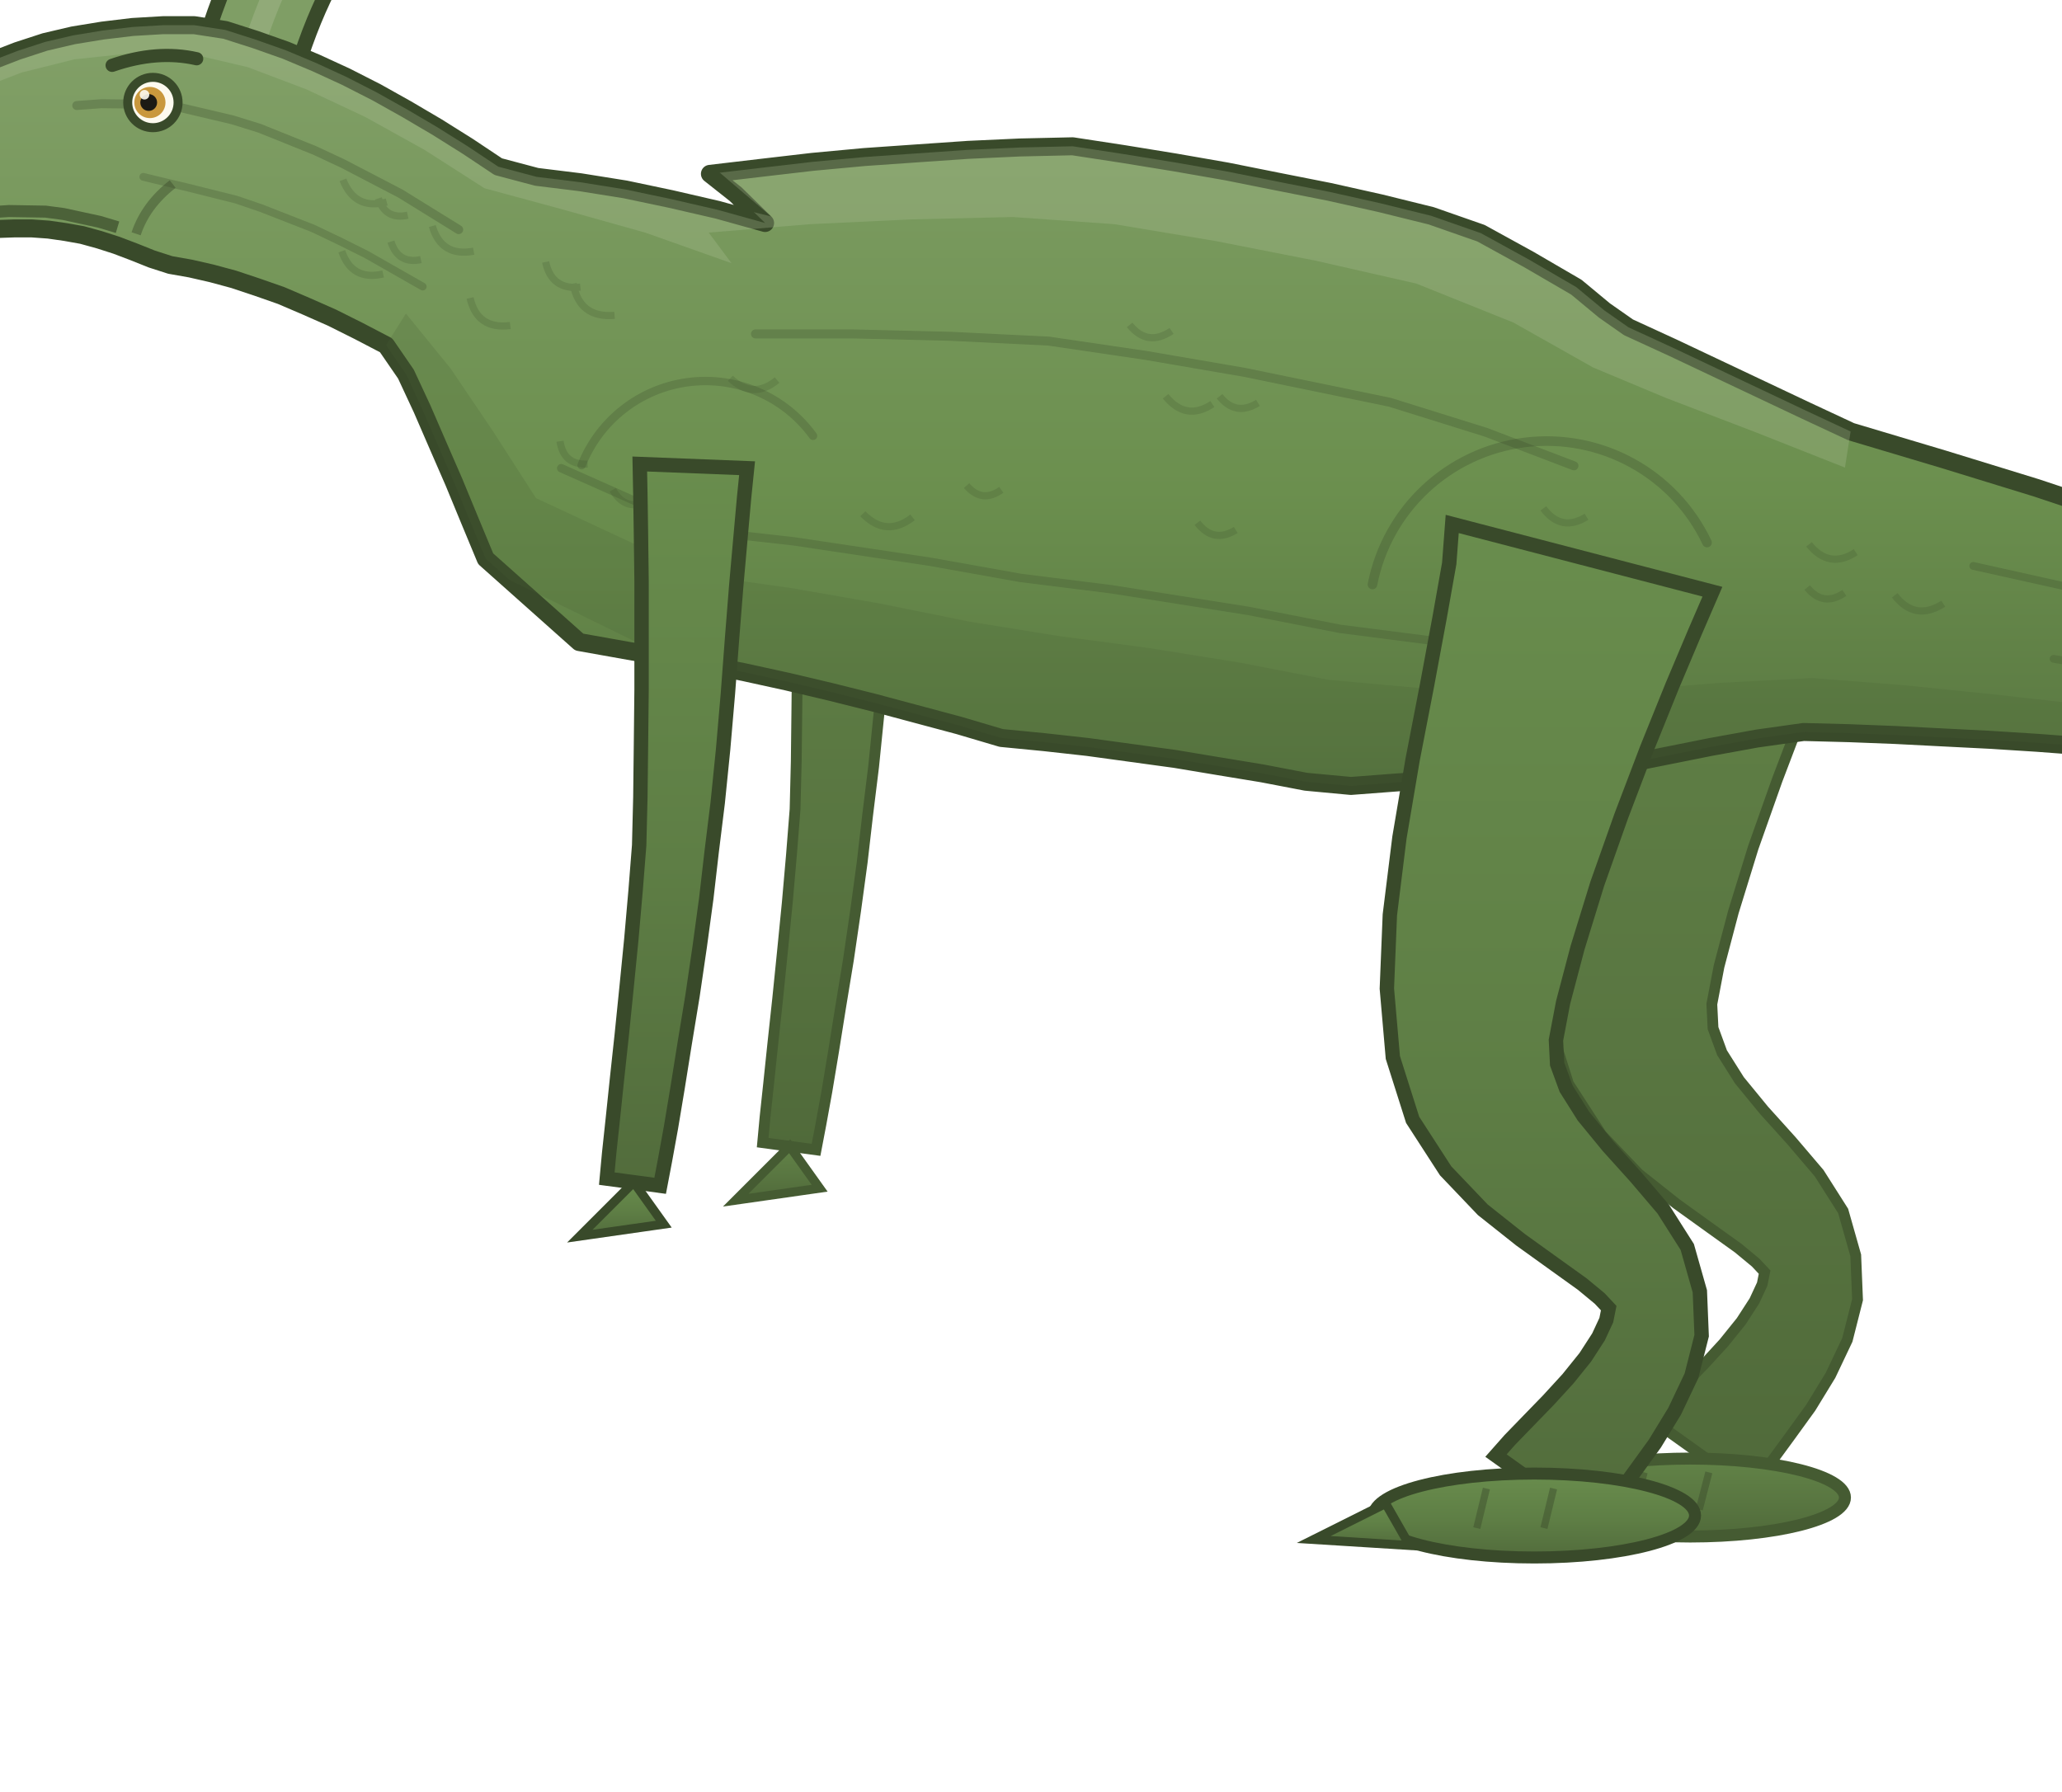
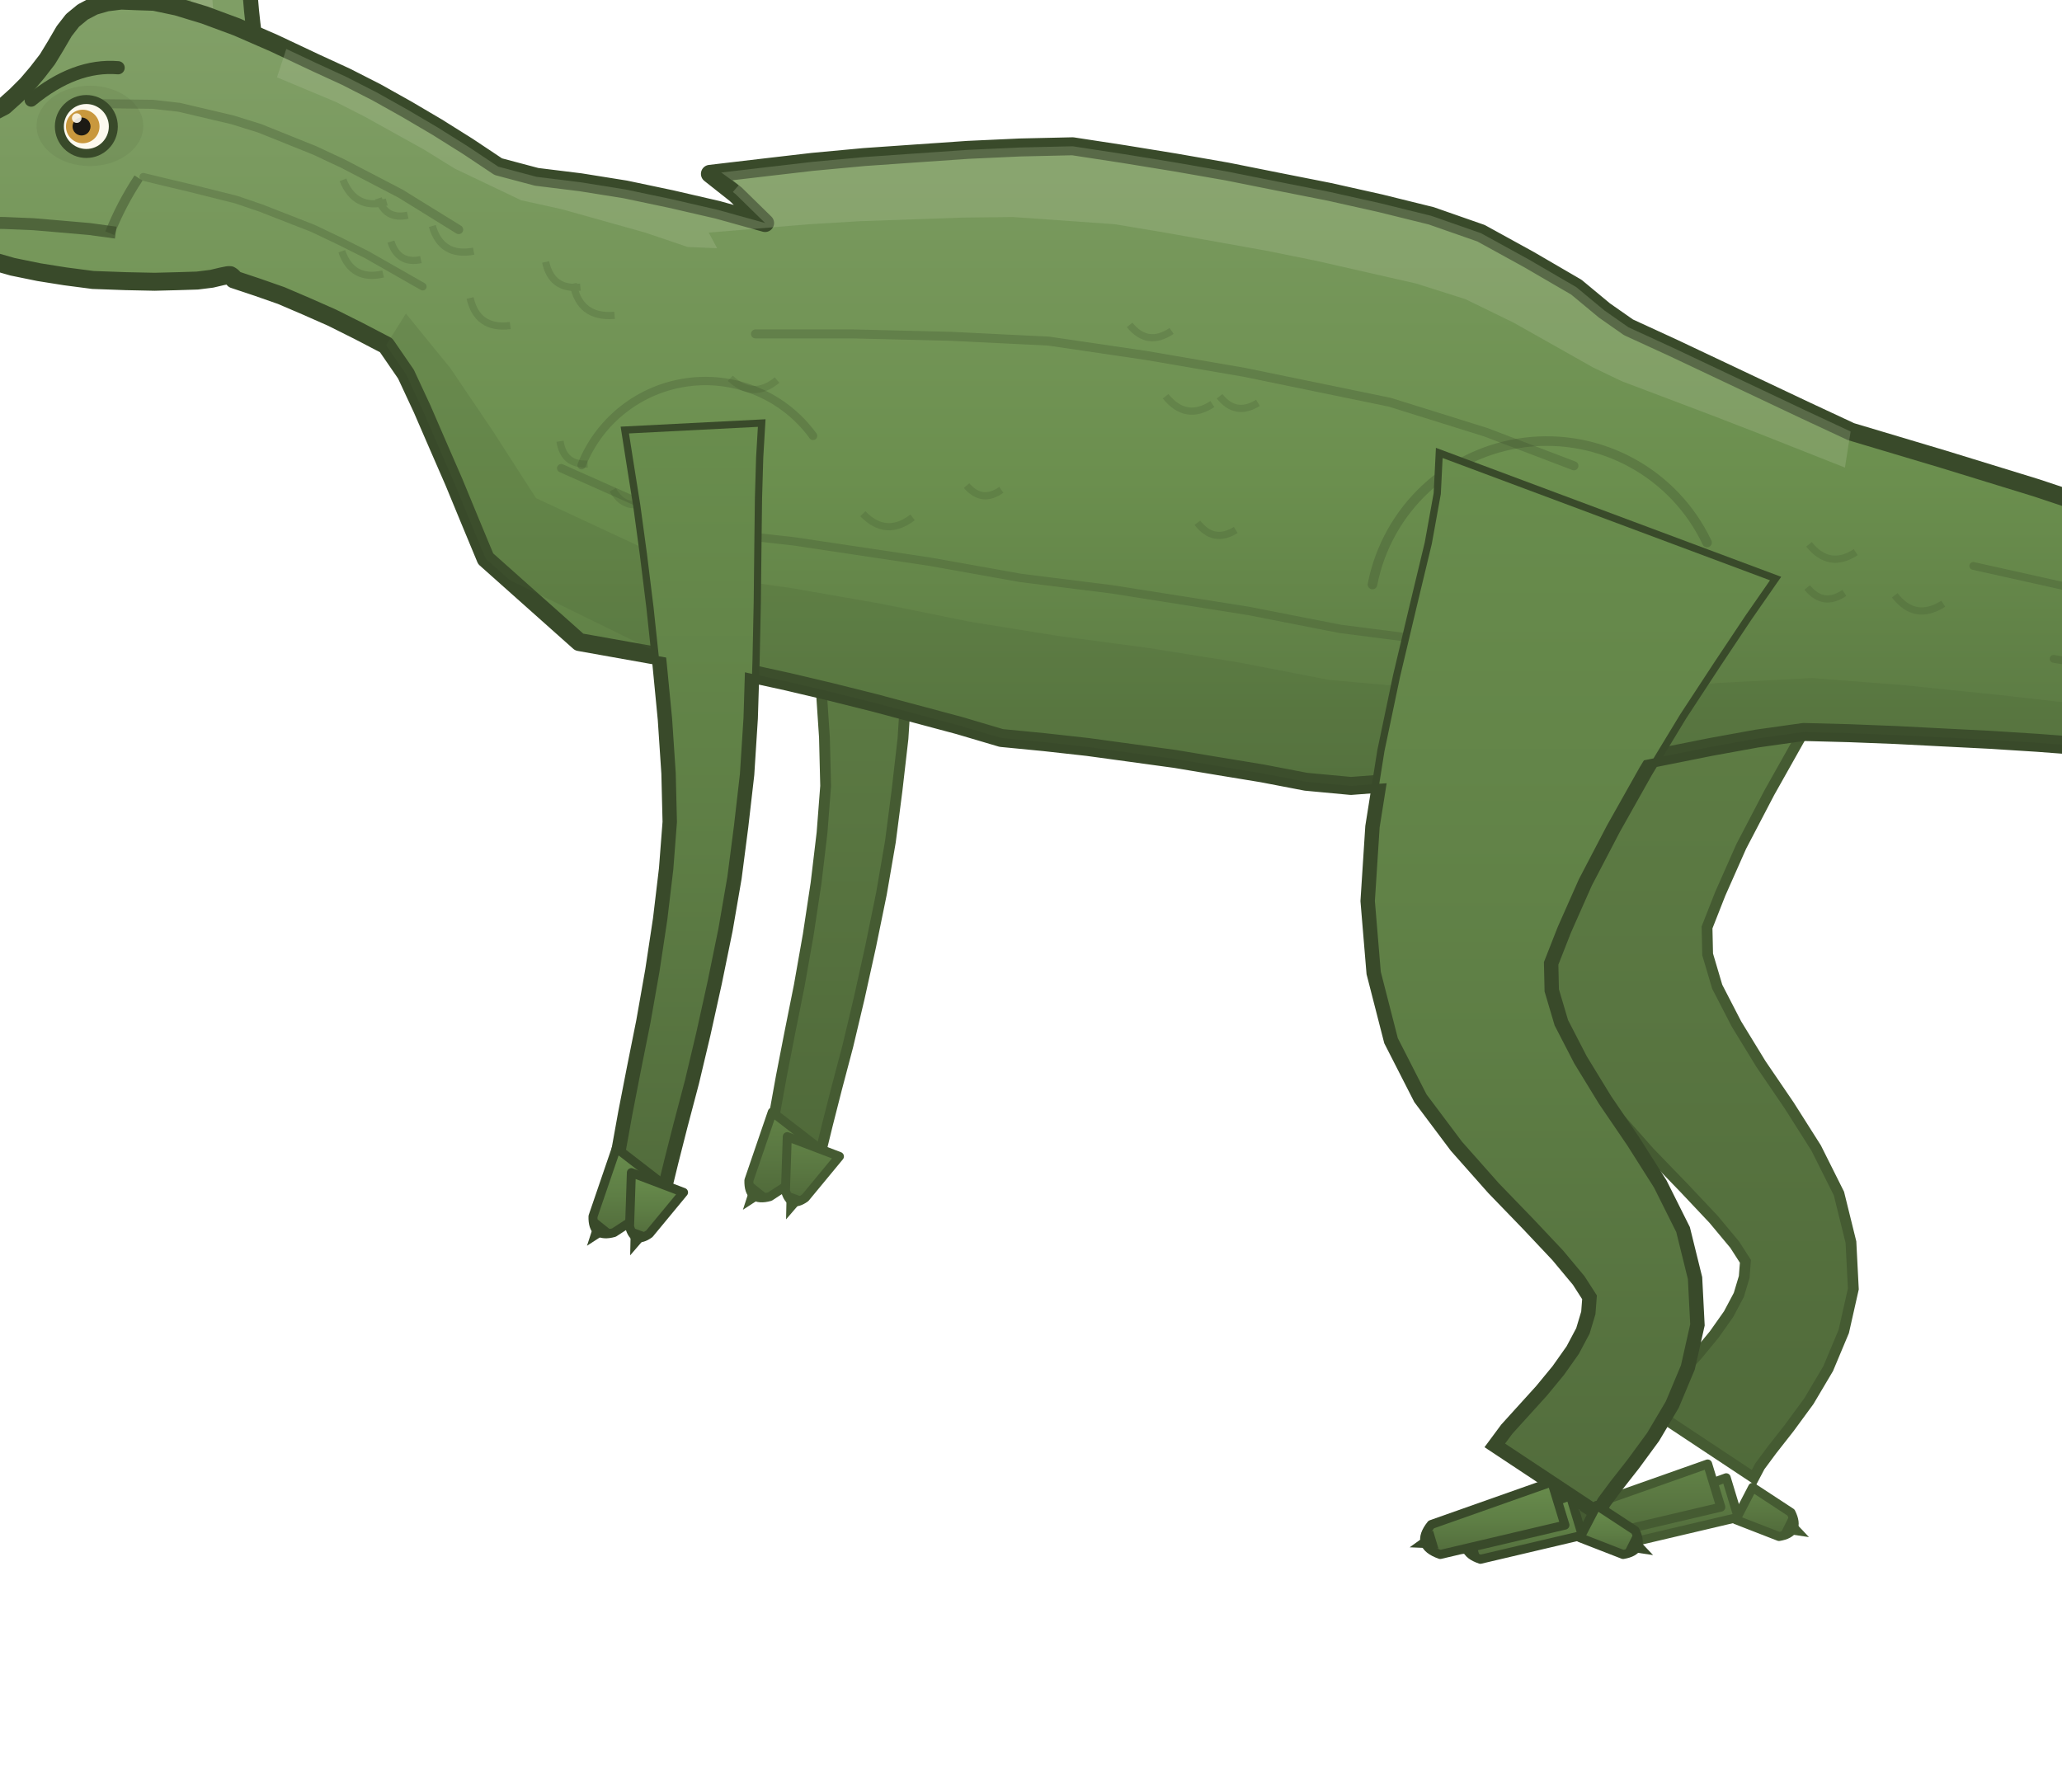
<svg xmlns="http://www.w3.org/2000/svg" viewBox="245.1 211.2 343.9 298.8" role="img" aria-label="Parasaurolophus stance">
  <defs>
    <clipPath id="bod-part-parasaurolophus-stance">
-       <path d="M741.1 351.9L732.5 348.2L723.9 344.5L715.4 340.9L706.9 337.4L698.5 334L690.1 330.6L681.7 327.3L673.4 324L665.1 320.8L656.9 317.7L648.7 314.7L640.6 311.7L632.5 308.7L624.5 305.9L616.4 303.1L608.5 300.4L600.5 297.7L592.6 295.2L584.8 292.6L577 290.2L569.2 287.8L561.5 285.5L553.8 283.2L546.3 279.7L538.9 276.2L531.5 272.7L524.1 269.2L516.7 265.8L512.7 263L508 259.1L500.1 254.5L492.1 250.1L483.8 247.2L475.3 245.1L466.8 243.2L458.2 241.5L449.7 239.8L441.1 238.3L432.5 236.9L424 235.6L415.2 235.8L406.5 236.2L397.8 236.8L389.2 237.4L380.6 238.2L372 239.2L363.5 240.2L367.8 243.6L372.7 248.4L364.8 246.2L357 244.4L349.4 242.8L341.9 241.6L334.6 240.7L328.2 239L323.1 235.6L318 232.4L312.9 229.4L307.9 226.6L302.8 224L297.8 221.7L292.8 219.6L287.7 217.8L282.7 216.2L277.5 215.4L272.3 215.4L267.2 215.7L262.2 216.3L257.3 217.1L252.6 218.2L248 219.7L243.6 221.4L239.4 223.4L235.4 225.6L231.6 228.1L227.9 230.8L224.8 233.5L235.4 251.5L238.7 250.5L241.7 249.9L244.6 249.4L247.5 249.3L250.4 249.3L253.2 249.5L256 249.9L258.8 250.4L261.7 251.2L264.5 252.1L267.4 253.2L270.4 254.4L273.5 255.4L276.9 256L280.4 256.8L284.1 257.8L288 259.1L292 260.5L296.2 262.3L300.5 264.2L304.9 266.4L309.5 268.8L312.8 273.6L315.5 279.4L318.1 285.4L320.8 291.6L323.4 297.9L326.1 304.4L341.7 318.3L361.9 321.9L369.1 323.3L376.4 324.9L383.6 326.6L390.8 328.4L397.9 330.3L405 332.2L412.1 334.3L419.3 335L426.5 335.8L433.8 336.8L441.1 337.8L448.3 339L455.6 340.2L462.9 341.6L470.4 342.3L478.3 341.7L486.2 341.2L497.3 341.5L508 340.4L515.4 338.8L522.9 337.3L530.4 335.8L538.1 334.4L545.9 333.3L553.5 333.5L561.2 333.8L569 334.2L576.9 334.6L584.8 335.1L592.8 335.7L600.9 336.4L609.1 337.1L617.3 337.9L625.6 338.8L633.9 339.7L642.4 340.7L650.9 341.8L659.4 343L668.1 344.2L676.8 345.5L685.6 346.9L694.4 348.3L703.3 349.8L712.3 351.4L721.3 353.1L730.4 354.8L739.6 356.6Z" />
+       <path d="M741.1 351.9L732.5 348.2L723.9 344.5L715.4 340.9L706.9 337.4L698.5 334L690.1 330.6L681.7 327.3L673.4 324L665.1 320.8L656.9 317.7L648.7 314.7L640.6 311.7L632.5 308.7L624.5 305.9L616.4 303.1L608.5 300.4L600.5 297.7L592.6 295.2L584.8 292.6L577 290.2L569.2 287.8L561.5 285.5L553.8 283.2L546.3 279.7L538.9 276.2L531.5 272.7L524.1 269.2L516.7 265.8L512.7 263L508 259.1L500.1 254.5L492.1 250.1L483.8 247.2L475.3 245.1L466.8 243.2L458.2 241.5L449.7 239.8L441.1 238.3L432.5 236.9L424 235.6L415.2 235.8L406.5 236.2L397.8 236.8L389.2 237.4L380.6 238.2L372 239.2L363.5 240.2L367.8 243.6L372.7 248.4L364.8 246.2L357 244.4L349.4 242.8L341.9 241.6L334.6 240.7L328.2 239L323.1 235.6L318 232.4L312.9 229.4L307.9 226.6L302.8 224L297.8 221.7L290.8 218.4L284.6 215.7L279.2 213.7L274.6 212.3L270.8 211.5L267.8 211.4L265.3 211.3L262.9 211.6L260.8 212.2L258.9 213.2L257.2 214.6L255.8 216.4L254.4 218.8L253 221.1L251.3 223.3L249.6 225.3L247.8 227.1L245.8 228.9L243.1 230.3L240.6 231.8L238.3 233.2L236.1 234.6L234.1 236L232.3 237.3L230.6 238.4L229.3 239.4L228.3 240.5L227.7 241.6L227.3 242.7L227.3 243.7L228.1 245.5L229.1 247L230.3 248.4L231.6 249.7L233.1 250.8L234.8 251.7L238.8 253.2L243 254.5L247.2 255.7L251.6 256.6L256 257.3L260.6 257.9L266.1 258.1L270.9 258.2L274.8 258.1L278 258L280.4 257.7L282.1 257.3L282.6 257.2L283.1 257.1L283.5 257.1L283.8 257.3L284 257.5L284.1 257.8L284.1 257.8L288 259.1L292 260.5L296.2 262.3L300.5 264.2L304.9 266.4L309.5 268.8L312.8 273.6L315.5 279.4L318.1 285.4L320.8 291.6L323.4 297.9L326.1 304.4L341.7 318.3L361.9 321.9L369.1 323.3L376.4 324.9L383.6 326.6L390.8 328.4L397.9 330.3L405 332.2L412.1 334.3L419.3 335L426.5 335.8L433.8 336.8L441.1 337.8L448.3 339L455.6 340.2L462.9 341.6L470.4 342.3L478.3 341.7L486.2 341.2L497.3 341.5L508 340.4L515.4 338.8L522.9 337.3L530.4 335.8L538.1 334.4L545.9 333.3L553.5 333.5L561.2 333.8L569 334.2L576.9 334.6L584.8 335.1L592.8 335.7L600.9 336.4L609.1 337.1L617.3 337.9L625.6 338.8L633.9 339.7L642.4 340.7L650.9 341.8L659.4 343L668.1 344.2L676.8 345.5L685.6 346.9L694.4 348.3L703.3 349.8L712.3 351.4L721.3 353.1L730.4 354.8L739.6 356.6Z" />
    </clipPath>
    <linearGradient id="gb-part-parasaurolophus-stance" x1="0" y1="0" x2="0" y2="1">
      <stop offset="0" stop-color="#82a068" />
      <stop offset="0.55" stop-color="#6b8f4e" />
      <stop offset="1" stop-color="#536f3d" />
    </linearGradient>
    <linearGradient id="gl-part-parasaurolophus-stance" x1="0" y1="0" x2="0" y2="1">
      <stop offset="0" stop-color="#698d4d" />
      <stop offset="0.55" stop-color="#5e7e45" />
      <stop offset="1" stop-color="#526c3c" />
    </linearGradient>
    <linearGradient id="gf-part-parasaurolophus-stance" x1="0" y1="0" x2="0" y2="1">
      <stop offset="0" stop-color="#628347" />
      <stop offset="0.55" stop-color="#597641" />
      <stop offset="1" stop-color="#506a3a" />
    </linearGradient>
  </defs>
-   <path d="M513.3 292.6L512.8 299.2L511.2 308.2L509.1 319.5L506.7 331.9L504.5 344.9L502.9 357.8L502.4 370.1L503.4 381.6L506.7 392L512.2 400.5L518.4 407L524.7 412L530.4 416.1L535 419.4L537.9 421.8L539.4 423.4L539 425.4L537.7 428.2L535.5 431.6L532.6 435.2L529.3 438.8L526 442.2L522.9 445.4L520.6 448L537.4 460L538.6 457.8L540.7 454.8L543.7 450.7L547.1 446L550.4 440.6L553.2 434.7L554.9 428L554.6 420.6L552.5 413.2L548.5 406.9L543.9 401.5L539.3 396.4L535.2 391.4L532.3 386.8L530.8 382.7L530.6 378.7L531.8 372.4L534.2 363.3L537.5 352.6L541.5 341.3L545.8 330L550 319.6L553.8 310.6L556.7 303.9Z" fill="url(#gf-part-parasaurolophus-stance)" stroke="#455b32" stroke-width="1.8" />
-   <ellipse cx="527" cy="461" rx="25.8" ry="6.5" fill="url(#gf-part-parasaurolophus-stance)" stroke="#455b32" stroke-width="2" />
-   <path d="M519.3 456.8L517.7 463M530.1 456.8L528.5 463" fill="none" stroke="#394a2a" stroke-width="1.2" opacity="0.45" />
-   <path d="M377.8 282.6L377.9 287.6L378 294.3L378.1 302.2L378.1 311L378.1 320.2L378 329.5L377.9 338.2L377.7 346.2L377.1 353.8L376.4 361.8L375.6 369.9L374.8 377.8L374 385.2L373.3 391.9L372.7 397.5L372.3 401.8L381.2 403L382 398.8L383 393.3L384.1 386.7L385.3 379.2L386.6 371.3L387.8 363.1L388.9 355L389.8 347.2L390.8 339.1L391.7 330.2L392.5 320.9L393.2 311.6L393.9 302.8L394.6 294.9L395.2 288.2L395.7 283.3Z" fill="url(#gf-part-parasaurolophus-stance)" stroke="#455b32" stroke-width="1.8" />
-   <path d="M376.8 402.4L367.8 411.4L381.8 409.4Z" fill="url(#gf-part-parasaurolophus-stance)" stroke="#455b32" stroke-width="1.5" />
-   <path d="M286.3 222.6Q307.6 147.8 403.3 186.2" fill="none" stroke="#394a2a" stroke-width="18.5" stroke-linecap="round" />
-   <path d="M286.3 222.6Q307.6 147.8 403.3 186.2" fill="none" stroke="#7f9e65" stroke-width="13.5" stroke-linecap="round" />
-   <path d="M286.3 222.6Q307.6 147.8 403.3 186.2" fill="none" stroke="#9cb385" stroke-width="3.5" stroke-linecap="round" opacity="0.6" />
-   <circle cx="295.1" cy="201.5" r="5.7" fill="none" stroke="#526c3c" stroke-width="1.1" opacity="0.4" />
-   <circle cx="305.8" cy="187.9" r="5.7" fill="none" stroke="#526c3c" stroke-width="1.1" opacity="0.4" />
-   <path d="M741.1 351.9L732.5 348.2L723.9 344.5L715.4 340.9L706.9 337.4L698.5 334L690.1 330.6L681.7 327.3L673.4 324L665.1 320.8L656.9 317.7L648.7 314.7L640.6 311.7L632.5 308.7L624.5 305.9L616.4 303.1L608.5 300.4L600.5 297.7L592.6 295.2L584.8 292.6L577 290.2L569.2 287.8L561.5 285.5L553.8 283.2L546.3 279.7L538.9 276.2L531.5 272.7L524.1 269.2L516.7 265.8L512.7 263L508 259.1L500.1 254.5L492.1 250.1L483.8 247.2L475.3 245.1L466.8 243.2L458.2 241.5L449.7 239.8L441.1 238.3L432.5 236.9L424 235.6L415.2 235.8L406.5 236.2L397.8 236.8L389.2 237.4L380.6 238.2L372 239.2L363.5 240.2L367.8 243.6L372.7 248.4L364.8 246.2L357 244.4L349.4 242.8L341.9 241.6L334.6 240.7L328.2 239L323.1 235.6L318 232.4L312.9 229.4L307.9 226.6L302.8 224L297.8 221.7L292.8 219.6L287.7 217.8L282.7 216.2L277.5 215.4L272.3 215.4L267.2 215.7L262.2 216.3L257.3 217.1L252.6 218.2L248 219.7L243.6 221.4L239.4 223.4L235.4 225.6L231.6 228.1L227.9 230.8L224.8 233.5L235.4 251.5L238.7 250.5L241.7 249.9L244.6 249.4L247.5 249.3L250.4 249.3L253.2 249.5L256 249.9L258.8 250.4L261.7 251.2L264.5 252.1L267.4 253.2L270.4 254.4L273.5 255.4L276.9 256L280.4 256.8L284.1 257.8L288 259.1L292 260.5L296.2 262.3L300.5 264.2L304.9 266.4L309.5 268.8L312.8 273.6L315.5 279.4L318.1 285.4L320.8 291.6L323.4 297.9L326.1 304.4L341.7 318.3L361.9 321.9L369.1 323.3L376.4 324.9L383.6 326.6L390.8 328.4L397.9 330.3L405 332.2L412.1 334.3L419.3 335L426.5 335.8L433.8 336.8L441.1 337.8L448.3 339L455.6 340.2L462.9 341.6L470.4 342.3L478.3 341.7L486.2 341.2L497.3 341.5L508 340.4L515.4 338.8L522.9 337.3L530.4 335.8L538.1 334.4L545.9 333.3L553.5 333.5L561.2 333.8L569 334.2L576.9 334.6L584.8 335.1L592.8 335.7L600.9 336.4L609.1 337.1L617.3 337.9L625.6 338.8L633.9 339.7L642.4 340.7L650.9 341.8L659.4 343L668.1 344.2L676.8 345.5L685.6 346.9L694.4 348.3L703.3 349.8L712.3 351.4L721.3 353.1L730.4 354.8L739.6 356.6Z" fill="url(#gb-part-parasaurolophus-stance)" stroke="#394a2a" stroke-width="3" stroke-linejoin="round" />
+   <path d="M511.7 281.6L511.4 287.6L509.9 295.9L507.4 306.3L504.6 318.1L502 330.5L500 343.1L499.2 355.5L500.2 367.5L503.1 378.8L508 388.4L514 396.4L520.2 403.4L526 409.4L530.9 414.6L534.4 418.8L536.2 421.6L536 424.2L535.1 427.2L533.4 430.4L531 433.8L528.2 437.2L525.3 440.4L522.4 443.6L520.4 446.3L537.6 457.7L538.6 455.8L540.6 453.1L543.5 449.4L546.8 444.9L550 439.5L552.6 433.3L554.2 426.2L553.8 418.4L551.8 410.3L548 402.7L543.5 395.6L538.8 388.7L534.7 382L531.5 375.8L529.9 370.4L529.8 365.9L532 360.3L535.5 352.4L540.2 343.4L545.6 333.8L551.3 324.4L557 315.7L562.2 307.9L566.3 302Z" fill="url(#gf-part-parasaurolophus-stance)" stroke="#455b32" stroke-width="1.8" />
+   <path d="M533 457.7L516.6 463.7Q514.1 467 518 468.3L535 464.3Z" fill="url(#gf-part-parasaurolophus-stance)" stroke="#455b32" stroke-width="1.5" stroke-linejoin="round" />
+   <path d="M516.9 464.5L513 467.3L517.8 467.5Z" fill="#455b32" />
+   <path d="M529.9 455.4L509.8 462.5Q507 466 511.3 467.5L532.1 462.6Z" fill="url(#gf-part-parasaurolophus-stance)" stroke="#455b32" stroke-width="1.5" stroke-linejoin="round" />
+   <path d="M510.1 463.5L506.2 466.3L511 466.5Z" fill="#455b32" />
+   <path d="M534.6 464.7L541.8 467.5Q545.5 466.9 543.8 463.5L537.4 459.3Z" fill="url(#gf-part-parasaurolophus-stance)" stroke="#455b32" stroke-width="1.5" stroke-linejoin="round" />
+   <path d="M542.1 466.9L546.8 467.6L543.5 464.1Z" fill="#455b32" />
+   <path d="M397.5 276.4L397.2 281.5L397 288.3L396.9 296.5L396.8 305.7L396.6 315.3L396.3 325L395.7 334.4L394.7 343.1L393.6 351.6L392.1 360.3L390.3 369.1L388.4 377.7L386.5 385.7L384.6 392.9L383.1 398.8L382 403.3L373.5 401.5L374.3 396.9L375.4 390.8L376.8 383.6L378.4 375.6L379.9 367.1L381.2 358.5L382.2 350.1L382.8 342.3L382.6 334.2L382 325.2L381.1 315.9L380.1 306.5L379 297.6L377.9 289.5L376.8 282.6L376 277.5Z" fill="url(#gf-part-parasaurolophus-stance)" stroke="#455b32" stroke-width="1.8" />
+   <path d="M373.9 396.7L370 408.1Q369.9 411.8 373.5 410.8L383.6 404.2Z" fill="url(#gf-part-parasaurolophus-stance)" stroke="#455b32" stroke-width="1.5" stroke-linejoin="round" />
+   <path d="M370.5 408.4L369 413L373 410.4Z" fill="#455b32" />
+   <path d="M376.4 400.8L376.1 409.8Q376.9 412.8 379.4 411L385.1 404.1Z" fill="url(#gf-part-parasaurolophus-stance)" stroke="#455b32" stroke-width="1.5" stroke-linejoin="round" />
+   <path d="M376.3 409.9L376.2 414.6L379.3 411Z" fill="#455b32" />
+   <path d="M279.5 218.5Q268.7 141.5 371.8 138" fill="none" stroke="#394a2a" stroke-width="18.8" stroke-linecap="round" />
+   <path d="M279.5 218.5Q268.7 141.5 371.8 138" fill="none" stroke="#7f9e65" stroke-width="13.8" stroke-linecap="round" />
+   <path d="M279.5 218.5Q268.7 141.5 371.8 138" fill="none" stroke="#9cb385" stroke-width="3.6" stroke-linecap="round" opacity="0.6" />
+   <circle cx="278.9" cy="195.8" r="5.8" fill="none" stroke="#526c3c" stroke-width="1.1" opacity="0.4" />
+   <circle cx="283.2" cy="178.9" r="5.8" fill="none" stroke="#526c3c" stroke-width="1.1" opacity="0.4" />
+   <path d="M741.1 351.9L732.5 348.2L723.9 344.5L715.4 340.9L706.9 337.4L698.5 334L690.1 330.6L681.7 327.3L673.4 324L665.1 320.8L656.9 317.7L648.7 314.7L640.6 311.7L632.5 308.7L624.5 305.9L616.4 303.1L608.5 300.4L600.5 297.7L592.6 295.2L584.8 292.6L577 290.2L569.2 287.8L561.5 285.5L553.8 283.2L546.3 279.7L538.9 276.2L531.5 272.7L524.1 269.2L516.7 265.8L512.7 263L508 259.1L500.1 254.5L492.1 250.1L483.8 247.2L475.3 245.1L466.8 243.2L458.2 241.5L449.7 239.8L441.1 238.3L432.5 236.9L424 235.6L415.2 235.8L406.5 236.2L397.8 236.8L389.2 237.4L380.6 238.2L372 239.2L363.5 240.2L367.8 243.6L372.7 248.4L364.8 246.2L357 244.4L349.4 242.8L341.9 241.6L334.6 240.7L328.2 239L323.1 235.6L318 232.4L312.9 229.4L307.9 226.6L302.8 224L297.8 221.7L290.8 218.4L284.6 215.7L279.2 213.7L274.6 212.3L270.8 211.5L267.8 211.4L265.3 211.3L262.9 211.6L260.8 212.2L258.9 213.2L257.2 214.6L255.8 216.4L254.4 218.8L253 221.1L251.3 223.3L249.6 225.3L247.8 227.1L245.8 228.9L243.1 230.3L240.6 231.8L238.3 233.2L236.1 234.6L234.1 236L232.3 237.3L230.6 238.4L229.3 239.4L228.3 240.5L227.7 241.6L227.3 242.7L227.3 243.7L228.1 245.5L229.1 247L230.3 248.4L231.6 249.7L233.1 250.8L234.8 251.7L238.8 253.2L243 254.5L247.2 255.7L251.6 256.6L256 257.3L260.6 257.9L266.1 258.1L270.9 258.2L274.8 258.1L278 258L280.4 257.7L282.1 257.3L282.6 257.2L283.1 257.1L283.5 257.1L283.8 257.3L284 257.5L284.1 257.8L284.1 257.8L288 259.1L292 260.5L296.2 262.3L300.5 264.2L304.9 266.4L309.5 268.8L312.8 273.6L315.5 279.4L318.1 285.4L320.8 291.6L323.4 297.9L326.1 304.4L341.7 318.3L361.9 321.9L369.1 323.3L376.4 324.9L383.6 326.6L390.8 328.4L397.9 330.3L405 332.2L412.1 334.3L419.3 335L426.5 335.8L433.8 336.8L441.1 337.8L448.3 339L455.6 340.2L462.9 341.6L470.4 342.3L478.3 341.7L486.2 341.2L497.3 341.5L508 340.4L515.4 338.8L522.9 337.3L530.4 335.8L538.1 334.4L545.9 333.3L553.5 333.5L561.2 333.8L569 334.2L576.9 334.6L584.8 335.1L592.8 335.7L600.9 336.4L609.1 337.1L617.3 337.9L625.6 338.8L633.9 339.7L642.4 340.7L650.9 341.8L659.4 343L668.1 344.2L676.8 345.5L685.6 346.9L694.4 348.3L703.3 349.8L712.3 351.4L721.3 353.1L730.4 354.8L739.6 356.6Z" fill="url(#gb-part-parasaurolophus-stance)" stroke="#394a2a" stroke-width="3" stroke-linejoin="round" />
  <g clip-path="url(#bod-part-parasaurolophus-stance)">
    <path d="M712.2 351.6L694.3 348.6L676.7 345.9L659.3 343.4L642.2 341.2L625.4 339.4L608.9 337.8L592.7 336.5L576.7 335.5L561.1 334.7L545.7 334.3L530.3 337L515.2 340.2L497 343.1L477.8 343.4L462.5 343.5L448 340.9L433.5 338.7L419 337L404.8 334.2L390.6 330.2L376.3 326.6L361.8 323.5L325.1 305.5L320 292.5L314.9 280.2L309.1 269.4L312.8 263.5L320.2 272.6L327.3 283.1L334.5 294.3L362.2 307.2L377.1 309.3L392 311.9L406.8 314.9L421.7 317.3L436.7 319.3L451.7 321.7L466.7 324.6L482.2 326L500.1 327.4L516.9 326.3L532 325.1L547.3 324.3L562.7 325.5L578.3 327.1L594.2 328.9L610.4 331L626.8 333.4L643.5 336L660.5 339L677.7 342.2L695.1 345.7L712.8 349.5Z" fill="#475d34" opacity="0.2" />
-     <path d="M553.9 282.2L539.1 275L524.2 267.8L513 261.5L500.5 252.8L484.2 245.3L467.1 241.3L450 237.9L432.8 234.9L415.4 233.9L398 234.9L380.7 236.5L363.5 238.6L373.7 247.3L357.8 243.4L342.5 240.8L328.5 238.4L318.3 231.7L308.2 225.9L298.1 221L287.9 217L277.6 214.7L267.2 215L257.3 216.4L247.9 219.1L239.3 222.8L231.4 227.6L232.8 230.7L240.4 226.5L248.7 223.3L257.5 221.1L266.9 220.1L276.6 220.1L286.4 222.4L296.2 226.1L306 230.7L315.9 236.2L325.9 242.6L338.8 246.1L352.7 250L367.1 255.1L363.3 250L380.1 248.6L397 247.8L414 247.4L431 248.6L447.8 251.4L464.6 254.7L481.3 258.5L497.5 265L510.8 272.5L523 277.6L537.9 283.3L552.8 289.2Z" fill="#b4c59f" opacity="0.26" />
+     <path d="M553.9 282.2L539.1 275L531.6 271.4L516.8 264.4L513 261.5L500.5 252.8L492.6 248.2L484.2 245.3L467.1 241.3L458.6 239.5L441.4 236.3L432.8 234.9L415.4 233.9L406.7 234.3L389.3 235.7L380.7 236.5L363.5 238.6L368.3 242.1L365.6 245.2L357.8 243.4L342.5 240.8L335.1 240L323.4 235L318.3 231.7L308.2 225.9L303.1 223.3L293 218.9L291.3 224.1L301.1 228.2L306 230.7L315.9 236.2L320.9 239.3L332 244.6L338.8 246.1L352.7 250L359.8 252.4L364.7 252.6L363.3 250L380.1 248.6L388.5 248.1L405.5 247.5L414 247.4L431 248.6L439.4 250L456.2 253L464.6 254.7L481.3 258.5L489.5 261.1L497.5 265L510.8 272.5L515.6 274.8L530.4 280.4L537.9 283.3L552.8 289.2Z" fill="#b4c59f" opacity="0.26" />
  </g>
  <g clip-path="url(#bod-part-parasaurolophus-stance)">
    <g fill="none" stroke="#394a2a" stroke-width="1.2" opacity="0.2">
      <path d="M330.2 265.5Q324.7 266.2 323.5 260.9" />
      <path d="M343.1 288.6Q339.1 288.8 338.5 284.8" />
      <path d="M315.3 254.5Q311.5 255.3 310.3 251.5" />
      <path d="M397.3 297.5Q392.9 300.9 389 296.9" />
      <path d="M412.1 292.9Q408.9 295.2 406.3 292.2" />
      <path d="M554.6 303.3Q550.2 306.2 546.8 302" />
      <path d="M447.3 278.6Q442.9 281.5 439.5 277.3" />
      <path d="M353.1 294.9Q349.3 296.5 347.3 292.9" />
      <path d="M514.5 320.5Q509.9 323.7 506.2 319.6" />
      <path d="M313.1 247.1Q309.4 247.9 308.2 244.3" />
      <path d="M309.6 244.9Q304.3 246.3 302.3 241.2" />
      <path d="M374.7 274.6Q370.7 277.9 366.9 274.3" />
      <path d="M324.1 253.1Q318.7 254.1 317.2 248.9" />
      <path d="M454.9 278.4Q451.2 280.7 448.5 277.3" />
      <path d="M451.2 299.6Q447.5 301.9 444.8 298.4" />
      <path d="M440.5 266.4Q436.5 269.1 433.5 265.4" />
      <path d="M309 256.9Q303.8 258.1 302.1 253.1" />
      <path d="M569.2 311.9Q564.5 314.9 561.1 310.5" />
      <path d="M341.9 259.1Q337.1 259.6 336.1 254.9" />
      <path d="M509.7 297.4Q505.5 300 502.5 296" />
      <path d="M347.6 263.8Q341.7 264.3 340.7 258.5" />
      <path d="M552.7 310.1Q549.2 312.5 546.5 309.2" />
    </g>
    <g fill="none" stroke="#394a2a" stroke-linecap="round">
      <path d="M321.6 249.5L311.9 243.5L302.3 238.5L297.6 236.3L288.4 232.6L283.9 231.2L275 229.1L270.6 228.6L262 228.5L257.9 228.8" stroke-width="1.5" opacity="0.3" />
      <path d="M315.6 259L306.3 253.7L301.7 251.4L297.3 249.3L288.6 245.9L284.5 244.5L276.5 242.5L272.7 241.6L269 240.7" stroke-width="1.3" opacity="0.26" />
      <path d="M507.6 288.9L492.9 283.3L476.9 278.3L452.6 273.3L436.3 270.5L420 268.1L403.7 267.3L387.3 266.9L371.1 266.9" stroke-width="1.5" opacity="0.28" />
      <path d="M484.2 318.1L468.6 316.1L453.3 313.1L430.5 309.5L415.3 307.6L400.2 304.9L377.5 301.5L362.3 299.8L338.7 289.3" stroke-width="1.4" opacity="0.26" />
      <path d="M705.6 341.8L688.5 336.3L671.5 331.1L654.8 326.1L638.3 321.5L621.9 317.1L605.8 313L589.9 309.1L574.2 305.6" stroke-width="1.3" opacity="0.28" />
      <path d="M695.8 343.3L678.5 339.1L661.4 335.2L653 333.4L636.3 329.9L619.8 326.7L611.6 325.2L595.5 322.4L587.6 321.1" stroke-width="1.3" opacity="0.24" />
      <path d="M474 308.7A29.6 29.6 0 0 1 529.8 301.7" stroke-width="1.6" opacity="0.3" />
      <path d="M342.1 288.8A22.2 22.2 0 0 1 380.7 283.9" stroke-width="1.4" opacity="0.26" />
    </g>
  </g>
-   <path d="M264.7 249.1L261.7 248.2L255.7 246.9L252.7 246.5L246.6 246.4L243.5 246.6L237.2 247.9" fill="none" stroke="#394a2a" stroke-width="2" opacity="0.7" />
-   <path d="M267.8 250.2Q269.4 245.4 273.9 241.9" fill="none" stroke="#394a2a" stroke-width="1.6" opacity="0.45" />
-   <path d="M237.3 234.2Q233.8 232.9 232.5 236.3" fill="none" stroke="#394a2a" stroke-width="1.6" opacity="0.75" />
-   <circle cx="270.6" cy="228.3" r="4.2" fill="#fdfaef" stroke="#394a2a" stroke-width="1.5" />
-   <circle cx="270.1" cy="228.3" r="2.6" fill="#c9983d" />
-   <circle cx="269.9" cy="228.3" r="1.4" fill="#1c1a14" />
-   <circle cx="269.2" cy="227" r="0.8" fill="#fdfaef" opacity="0.9" />
-   <path d="M277.9 221Q271.3 219.5 263.8 222.1" fill="none" stroke="#394a2a" stroke-width="2.2" stroke-linecap="round" />
-   <path d="M487.3 298.6L486.8 305.2L485.2 314.2L483.1 325.5L480.7 337.9L478.5 350.9L476.9 363.8L476.4 376.1L477.4 387.6L480.7 398L486.2 406.5L492.4 413L498.7 418L504.4 422.1L509 425.4L511.9 427.8L513.4 429.4L513 431.4L511.7 434.2L509.5 437.6L506.6 441.2L503.3 444.8L500 448.2L496.9 451.4L494.6 454L511.4 466L512.6 463.8L514.7 460.8L517.7 456.7L521.1 452L524.4 446.6L527.2 440.7L528.9 434L528.6 426.6L526.5 419.2L522.5 412.9L517.9 407.5L513.3 402.4L509.2 397.4L506.3 392.8L504.8 388.7L504.6 384.7L505.8 378.4L508.2 369.3L511.5 358.6L515.5 347.3L519.8 336L524 325.6L527.8 316.6L530.7 309.9Z" fill="url(#gl-part-parasaurolophus-stance)" stroke="#394a2a" stroke-width="2.4" />
-   <ellipse cx="501" cy="464" rx="26.8" ry="7" fill="url(#gl-part-parasaurolophus-stance)" stroke="#394a2a" stroke-width="2" />
-   <path d="M493 459.5L491.4 466.1M504.2 459.5L502.6 466.1" fill="none" stroke="#394a2a" stroke-width="1.2" opacity="0.45" />
-   <path d="M476.2 462L464.2 468L480.2 469Z" fill="url(#gl-part-parasaurolophus-stance)" stroke="#394a2a" stroke-width="1.5" />
-   <path d="M351.8 288.6L351.9 293.6L352 300.3L352.1 308.2L352.1 317L352.1 326.2L352 335.5L351.9 344.2L351.7 352.2L351.1 359.8L350.4 367.8L349.6 375.9L348.8 383.8L348 391.2L347.3 397.9L346.7 403.5L346.3 407.8L355.2 409L356 404.8L357 399.3L358.1 392.7L359.3 385.2L360.6 377.3L361.8 369.1L362.9 361L363.8 353.2L364.8 345.1L365.7 336.2L366.5 326.9L367.2 317.6L367.9 308.8L368.6 300.9L369.2 294.2L369.7 289.3Z" fill="url(#gl-part-parasaurolophus-stance)" stroke="#394a2a" stroke-width="2.4" />
-   <path d="M350.8 408.4L341.8 417.4L355.8 415.4Z" fill="url(#gl-part-parasaurolophus-stance)" stroke="#394a2a" stroke-width="1.5" />
+   <path d="M229.4 246.4L230.7 247.3L232.2 247.9L233.9 248.3L235.8 248.3L240.9 248.3L245.9 248.4L250.7 248.6L255.4 249L260 249.4L264.4 250" fill="none" stroke="#394a2a" stroke-width="2" opacity="0.65" />
+   <path d="M263.4 250.1Q265.3 245.3 268.2 240.9" fill="none" stroke="#394a2a" stroke-width="1.6" opacity="0.45" />
+   <path d="M238.8 237.2Q235.9 235 233.6 237.9" fill="none" stroke="#394a2a" stroke-width="1.6" opacity="0.75" />
+   <ellipse cx="260.1" cy="232.2" rx="8.9" ry="6.7" fill="#394a2a" opacity="0.1" />
+   <circle cx="259.5" cy="232.3" r="4.5" fill="#fdfaef" stroke="#394a2a" stroke-width="1.5" />
+   <circle cx="258.9" cy="232.3" r="2.8" fill="#c9983d" />
+   <circle cx="258.7" cy="232.3" r="1.5" fill="#1c1a14" />
+   <circle cx="257.9" cy="230.9" r="0.8" fill="#fdfaef" opacity="0.9" />
+   <path d="M264.8 222.5Q257.6 221.9 250.3 227.9" fill="none" stroke="#394a2a" stroke-width="2.2" stroke-linecap="round" />
+   <path d="M485.7 287.6L485.4 293.6L483.9 301.9L481.4 312.3L478.6 324.1L476 336.5L474 349.1L473.2 361.5L474.2 373.5L477.1 384.8L482 394.4L488 402.4L494.2 409.4L500 415.4L504.9 420.6L508.4 424.8L510.2 427.6L510 430.2L509.1 433.2L507.4 436.4L505 439.8L502.2 443.2L499.3 446.4L496.4 449.6L494.4 452.3L511.6 463.7L512.6 461.8L514.6 459.1L517.5 455.4L520.8 450.9L524 445.5L526.6 439.3L528.2 432.2L527.8 424.4L525.8 416.3L522 408.7L517.5 401.6L512.8 394.7L508.7 388L505.5 381.8L503.9 376.4L503.8 371.9L506 366.3L509.5 358.4L514.2 349.4L519.6 339.8L525.3 330.4L531 321.7L536.2 313.9L540.3 308Z" fill="url(#gl-part-parasaurolophus-stance)" stroke="#394a2a" stroke-width="2.4" />
+   <g clip-path="url(#bod-part-parasaurolophus-stance)">
+     <path d="M485.7 287.6L485.4 293.6L483.9 301.9L481.4 312.3L478.6 324.1L476 336.5L474 349.1L473.2 361.5L474.2 373.5L477.1 384.8L482 394.4L488 402.4L494.2 409.4L500 415.4L504.9 420.6L508.4 424.8L510.2 427.6L510 430.2L509.1 433.2L507.4 436.4L505 439.8L502.2 443.2L499.3 446.4L496.4 449.6L494.4 452.3L511.6 463.7L512.6 461.8L514.6 459.1L517.5 455.4L520.8 450.9L524 445.5L526.6 439.3L528.2 432.2L527.8 424.4L525.8 416.3L522 408.7L517.5 401.6L512.8 394.7L508.7 388L505.5 381.8L503.9 376.4L503.8 371.9L506 366.3L509.5 358.4L514.2 349.4L519.6 339.8L525.3 330.4L531 321.7L536.2 313.9L540.3 308Z" fill="url(#gl-part-parasaurolophus-stance)" />
+   </g>
+   <path d="M507 460.7L490.6 466.7Q488.1 470 492 471.3L509 467.3Z" fill="url(#gl-part-parasaurolophus-stance)" stroke="#394a2a" stroke-width="1.5" stroke-linejoin="round" />
+   <path d="M490.9 467.5L487 470.3L491.8 470.5Z" fill="#394a2a" />
+   <path d="M503.9 458.4L483.8 465.5Q481 469 485.3 470.5L506.1 465.6Z" fill="url(#gl-part-parasaurolophus-stance)" stroke="#394a2a" stroke-width="1.5" stroke-linejoin="round" />
+   <path d="M484.1 466.5L480.2 469.3L485 469.5Z" fill="#394a2a" />
+   <path d="M508.6 467.7L515.8 470.5Q519.5 469.9 517.8 466.5L511.4 462.3Z" fill="url(#gl-part-parasaurolophus-stance)" stroke="#394a2a" stroke-width="1.5" stroke-linejoin="round" />
+   <path d="M516.1 469.9L520.8 470.6L517.5 467.1Z" fill="#394a2a" />
+   <path d="M371.5 282.4L371.2 287.5L371 294.3L370.9 302.5L370.8 311.7L370.6 321.3L370.3 331L369.7 340.4L368.7 349.1L367.6 357.6L366.1 366.3L364.3 375.1L362.4 383.7L360.5 391.7L358.6 398.9L357.1 404.8L356 409.3L347.5 407.5L348.3 402.9L349.4 396.8L350.8 389.6L352.4 381.6L353.9 373.1L355.2 364.5L356.2 356.1L356.8 348.3L356.6 340.2L356 331.2L355.1 321.9L354.1 312.5L353 303.6L351.9 295.5L350.8 288.6L350 283.5Z" fill="url(#gl-part-parasaurolophus-stance)" stroke="#394a2a" stroke-width="2.4" />
+   <g clip-path="url(#bod-part-parasaurolophus-stance)">
+     <path d="M371.5 282.4L371.2 287.5L371 294.3L370.9 302.5L370.8 311.7L370.6 321.3L370.3 331L369.7 340.4L368.7 349.1L367.6 357.6L366.1 366.3L364.3 375.1L362.4 383.7L360.5 391.7L358.6 398.9L357.1 404.8L356 409.3L347.5 407.5L348.3 402.9L349.4 396.8L350.8 389.6L352.4 381.6L353.9 373.1L355.2 364.5L356.2 356.1L356.8 348.3L356.6 340.2L356 331.2L355.1 321.9L354.1 312.5L353 303.6L351.9 295.5L350.8 288.6L350 283.5Z" fill="url(#gl-part-parasaurolophus-stance)" />
+   </g>
+   <path d="M347.9 402.7L344 414.1Q343.9 417.8 347.5 416.8L357.6 410.2Z" fill="url(#gl-part-parasaurolophus-stance)" stroke="#394a2a" stroke-width="1.5" stroke-linejoin="round" />
+   <path d="M344.5 414.4L343 419L347 416.4Z" fill="#394a2a" />
+   <path d="M350.4 406.8L350.1 415.8Q350.9 418.8 353.4 417L359.1 410.1Z" fill="url(#gl-part-parasaurolophus-stance)" stroke="#394a2a" stroke-width="1.5" stroke-linejoin="round" />
+   <path d="M350.3 415.9L350.2 420.6L353.3 417Z" fill="#394a2a" />
</svg>
